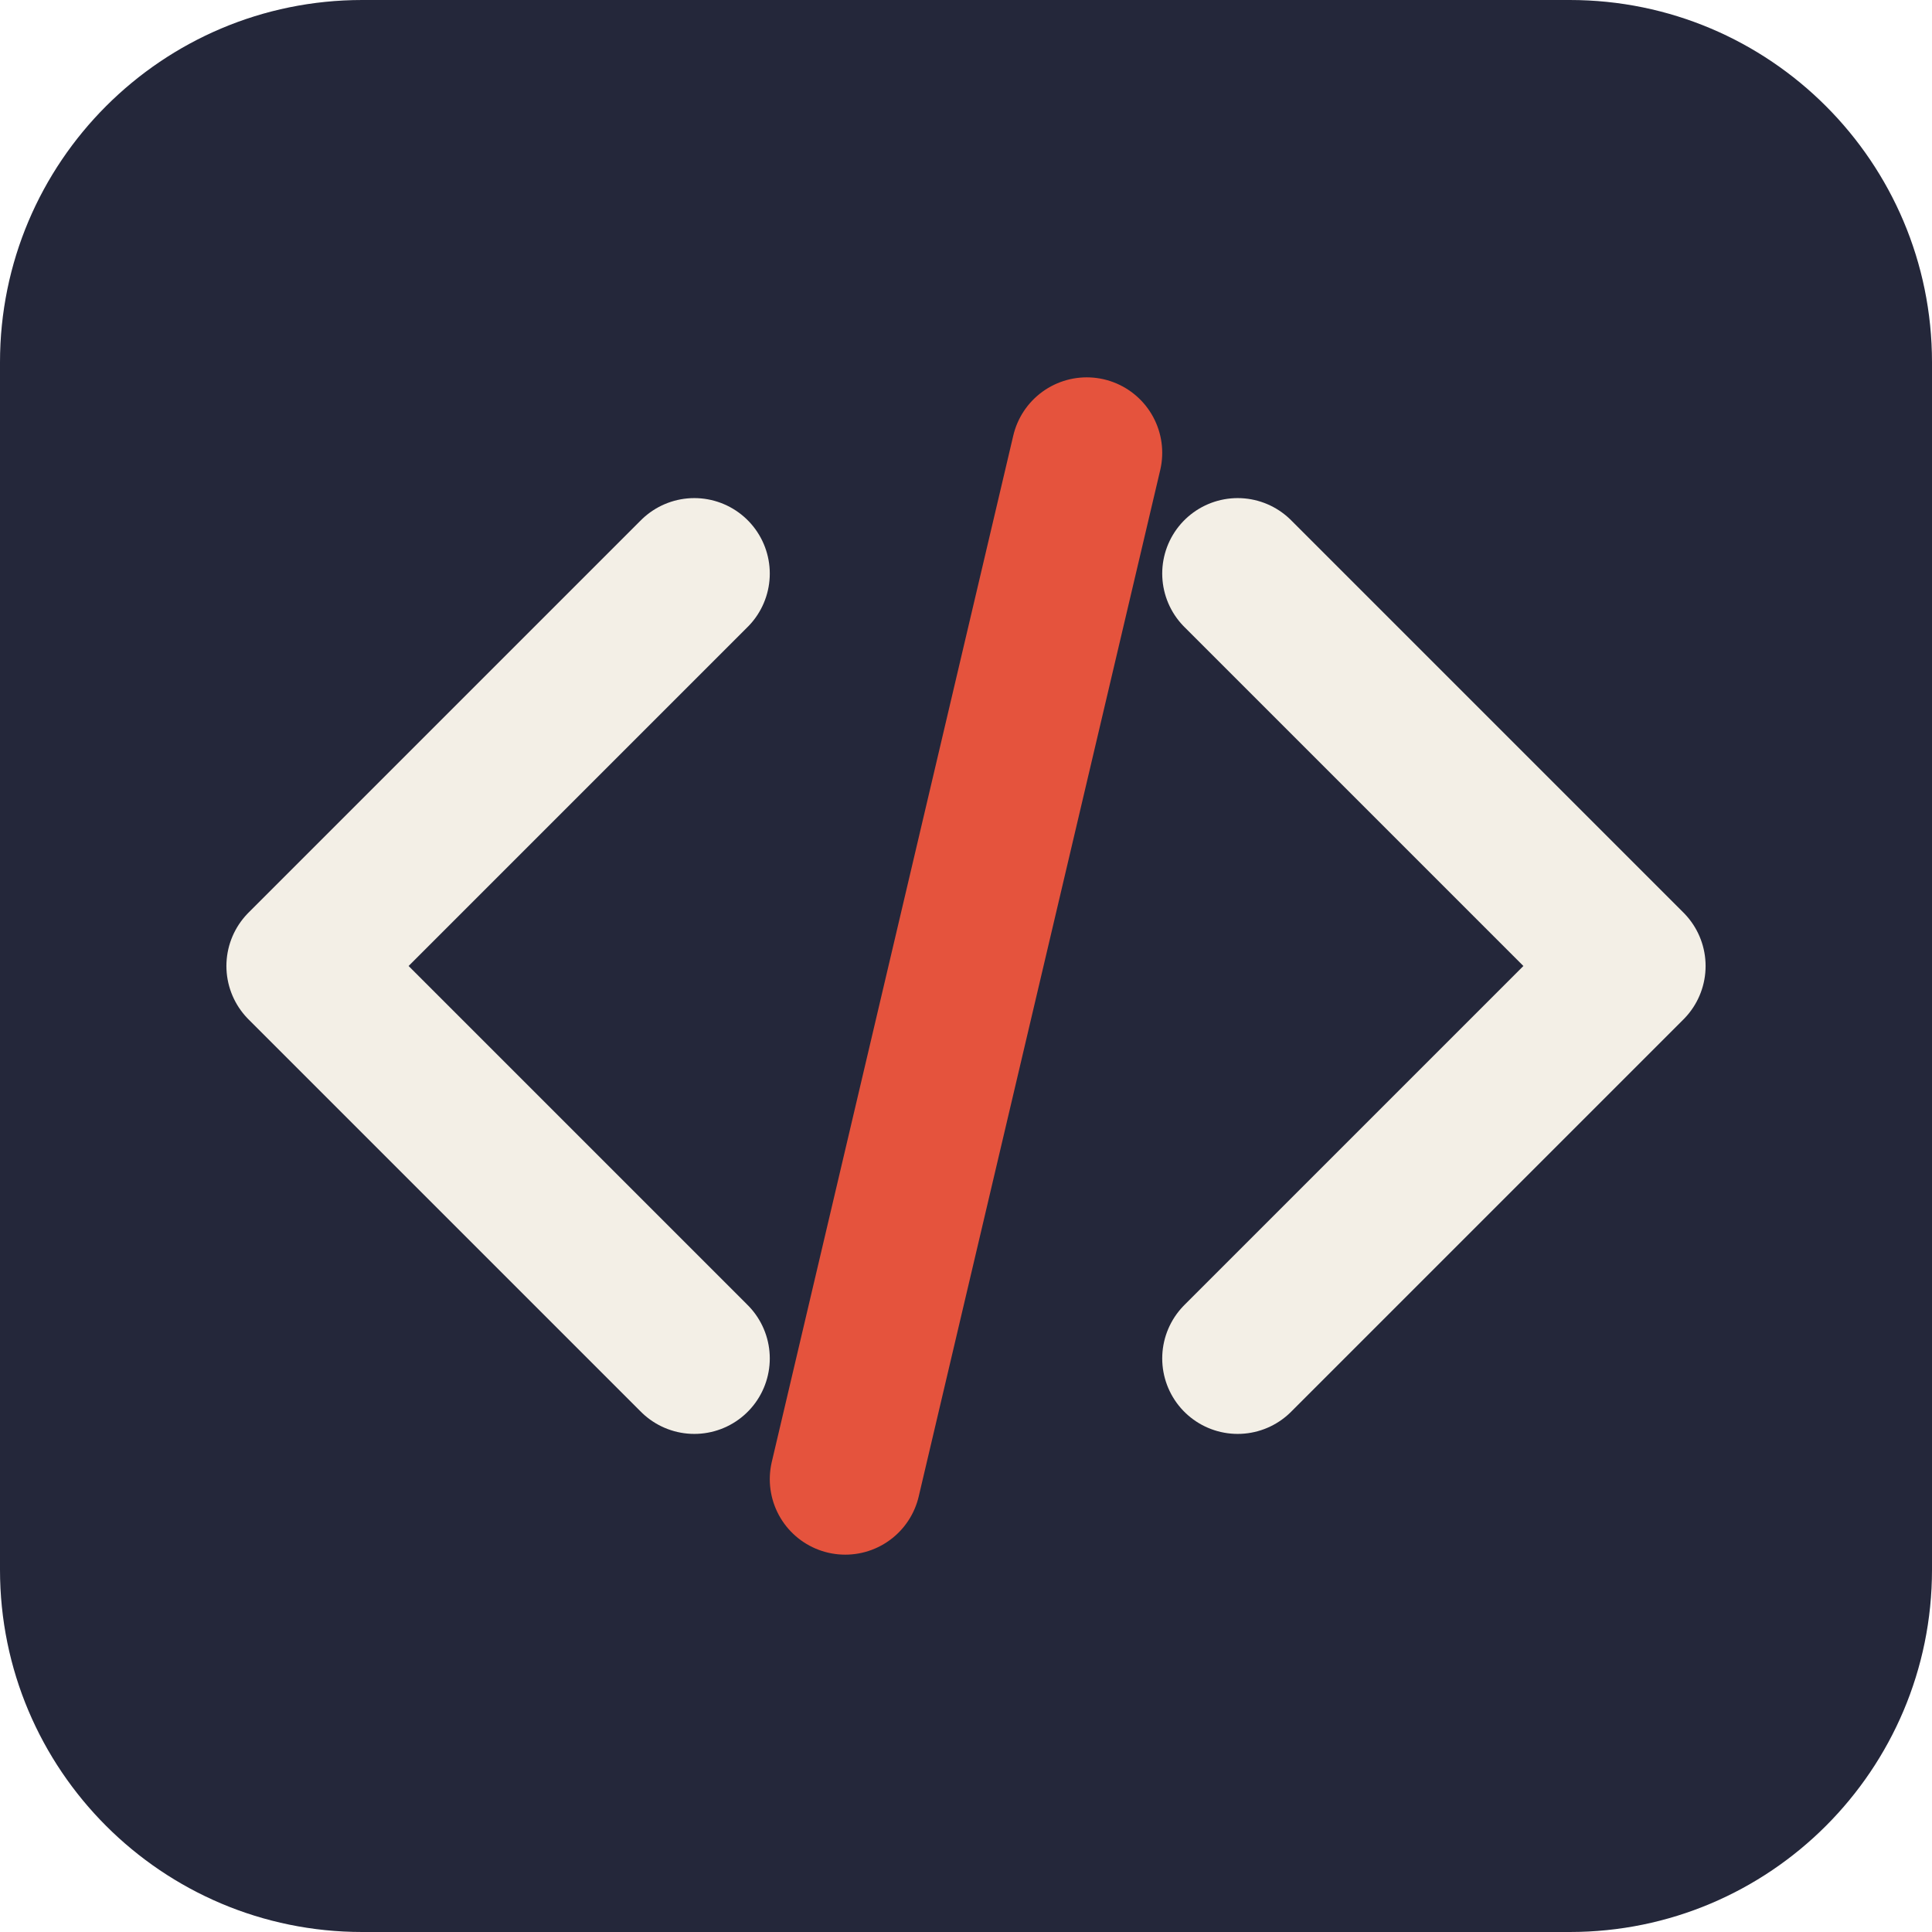
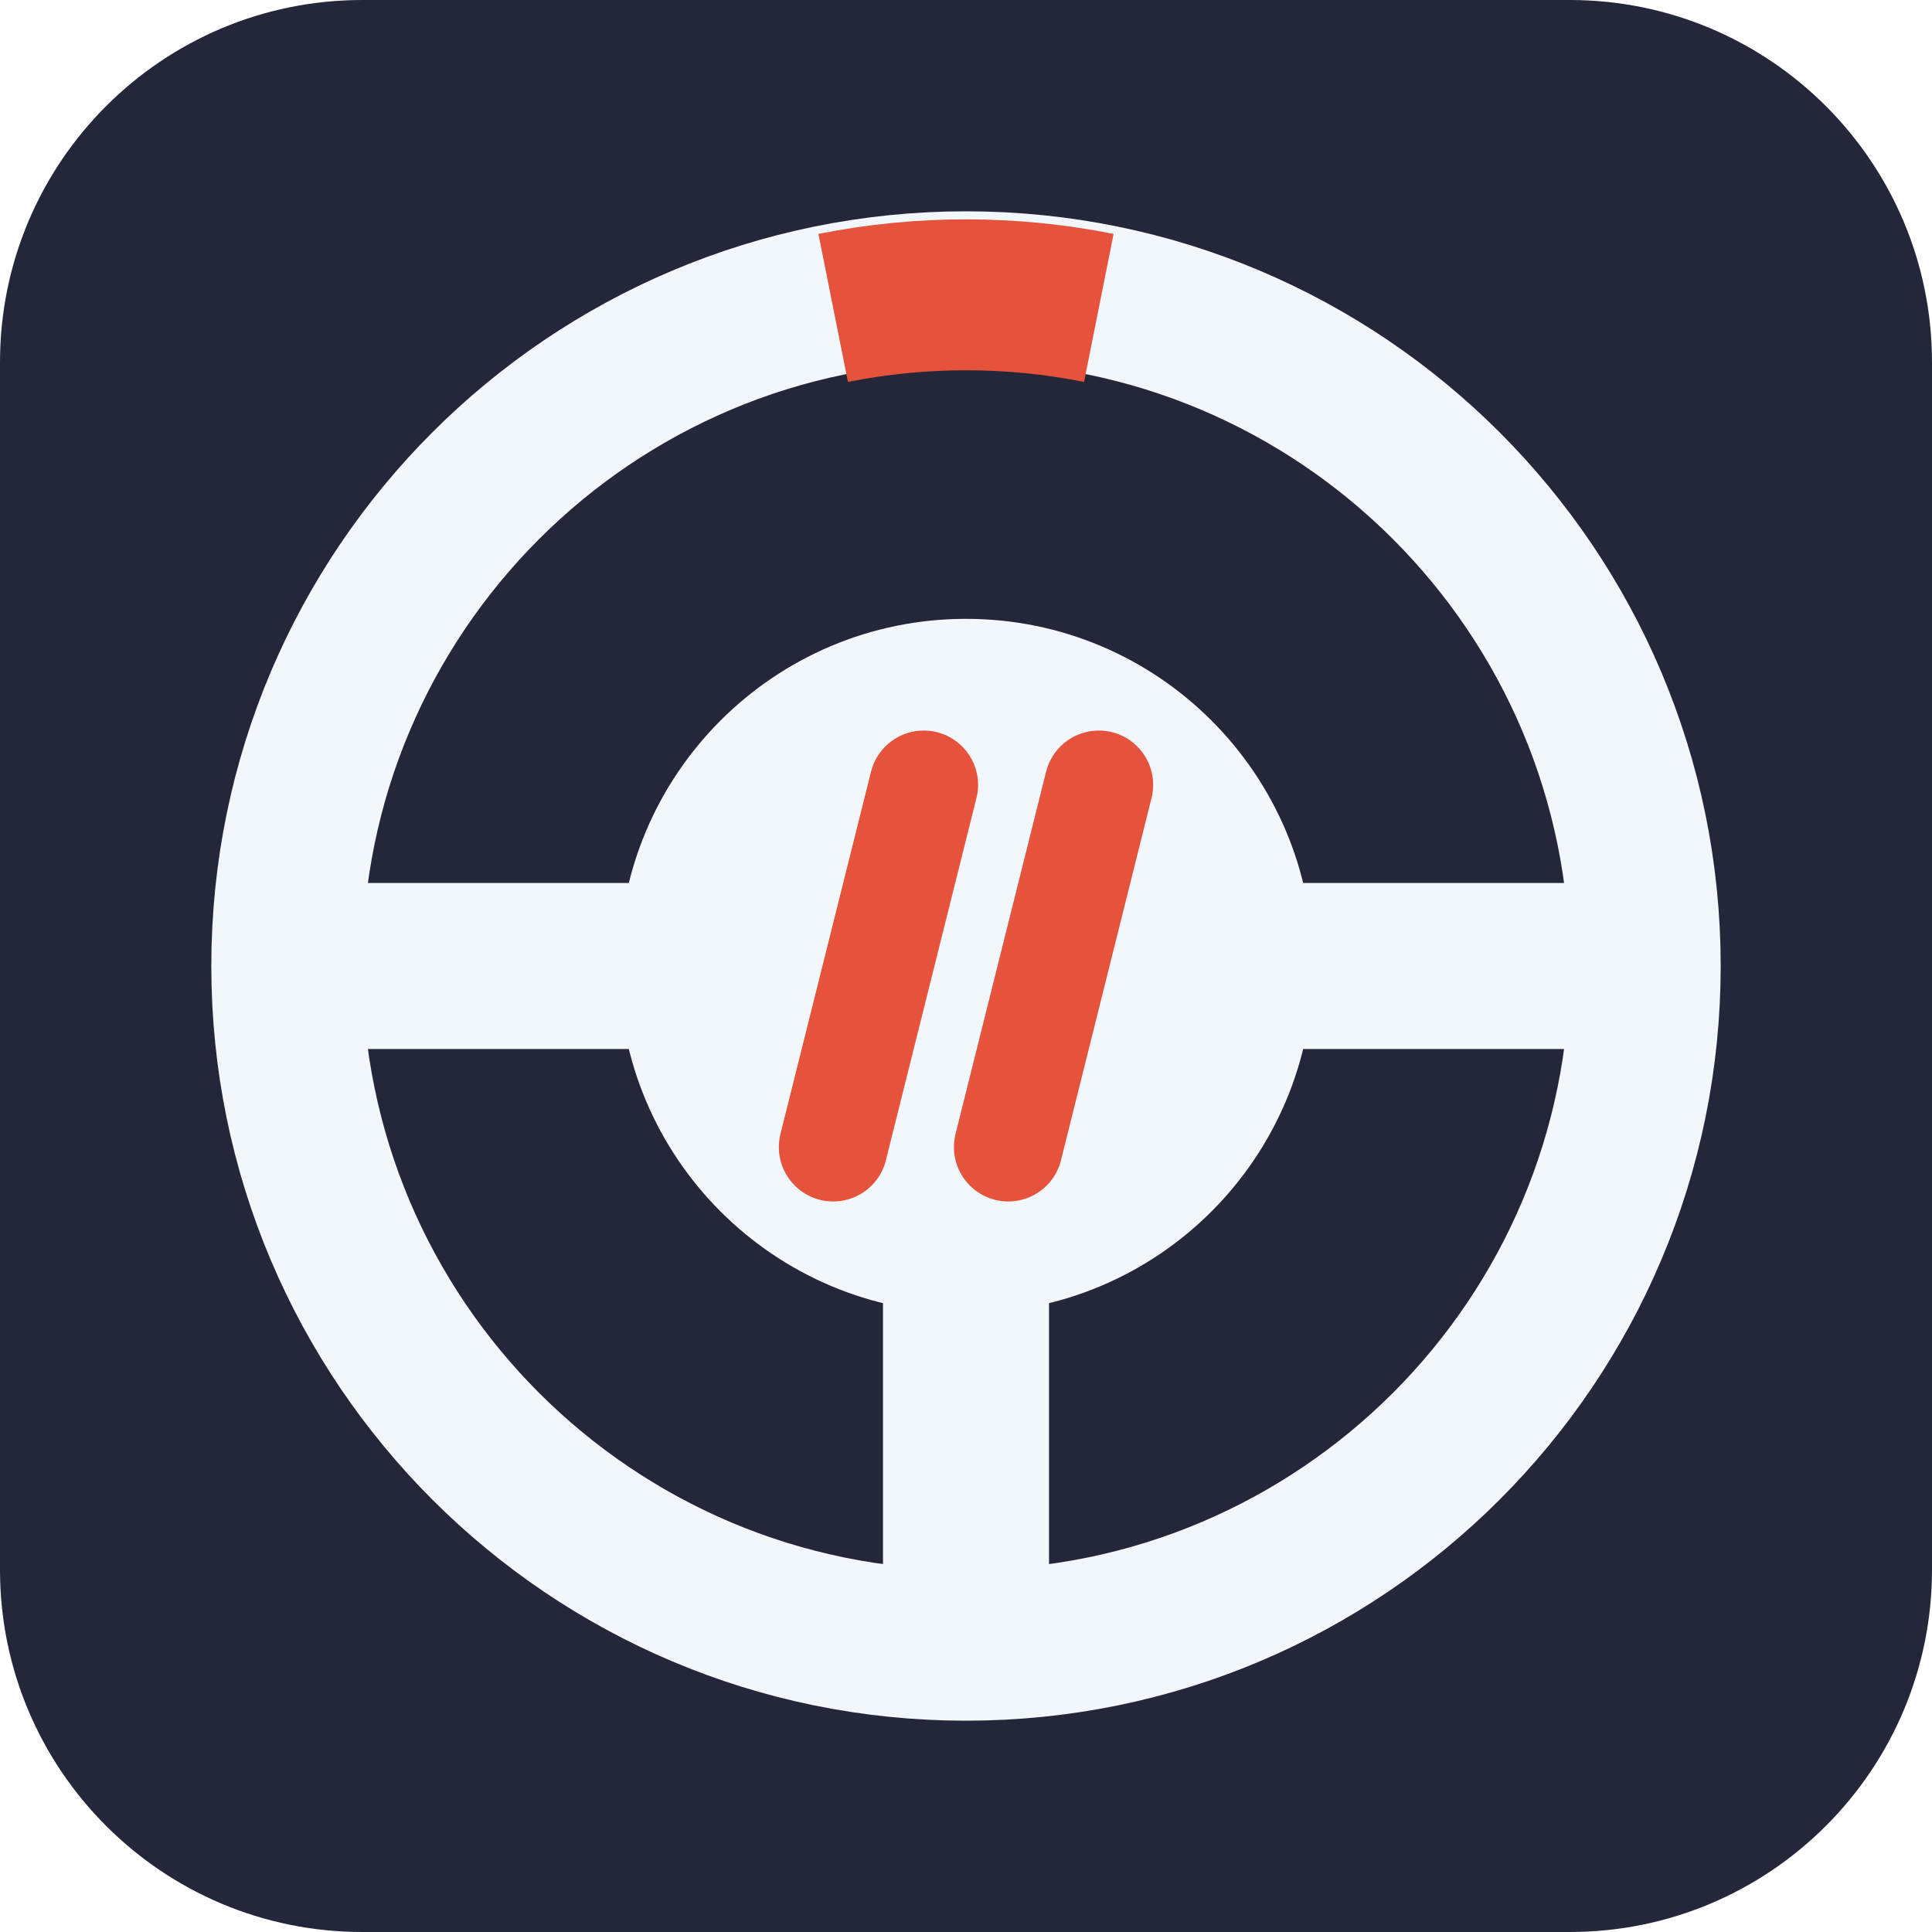
<svg xmlns="http://www.w3.org/2000/svg" viewBox="0 0 64 64" role="img" aria-label="SimCoder logo">
  <rect width="64" height="64" rx="12" fill="#24273a" />
-   <polyline points="23,19 10,32 23,45" fill="none" stroke="#f3efe6" stroke-width="5" stroke-linecap="round" stroke-linejoin="round" />
-   <polyline points="41,19 54,32 41,45" fill="none" stroke="#f3efe6" stroke-width="5" stroke-linecap="round" stroke-linejoin="round" />
-   <line x1="36" y1="15" x2="28" y2="49" stroke="#e5533d" stroke-width="5" stroke-linecap="round" />
+   <circle cx="32" cy="32" r="22.5" fill="none" stroke="#f2f7fb" stroke-width="5" />
+   <path d="M27.6 10.2 A22.5 22.5 0 0 1 36.4 10.2" fill="none" stroke="#e5533d" stroke-width="5" />
+   <g stroke="#f2f7fb" stroke-width="5.5">
+     <line x1="10" y1="32" x2="24" y2="32" />
+     <line x1="40" y1="32" x2="54" y2="32" />
+     <line x1="32" y1="40" x2="32" y2="54" />
+   </g>
+   <circle cx="32" cy="32" r="11.5" fill="#f2f7fb" />
+   <g stroke="#e5533d" stroke-width="3.6" stroke-linecap="round">
+     <line x1="27.6" y1="38" x2="30.6" y2="26" />
+     <line x1="33.4" y1="38" x2="36.4" y2="26" />
+   </g>
</svg>
